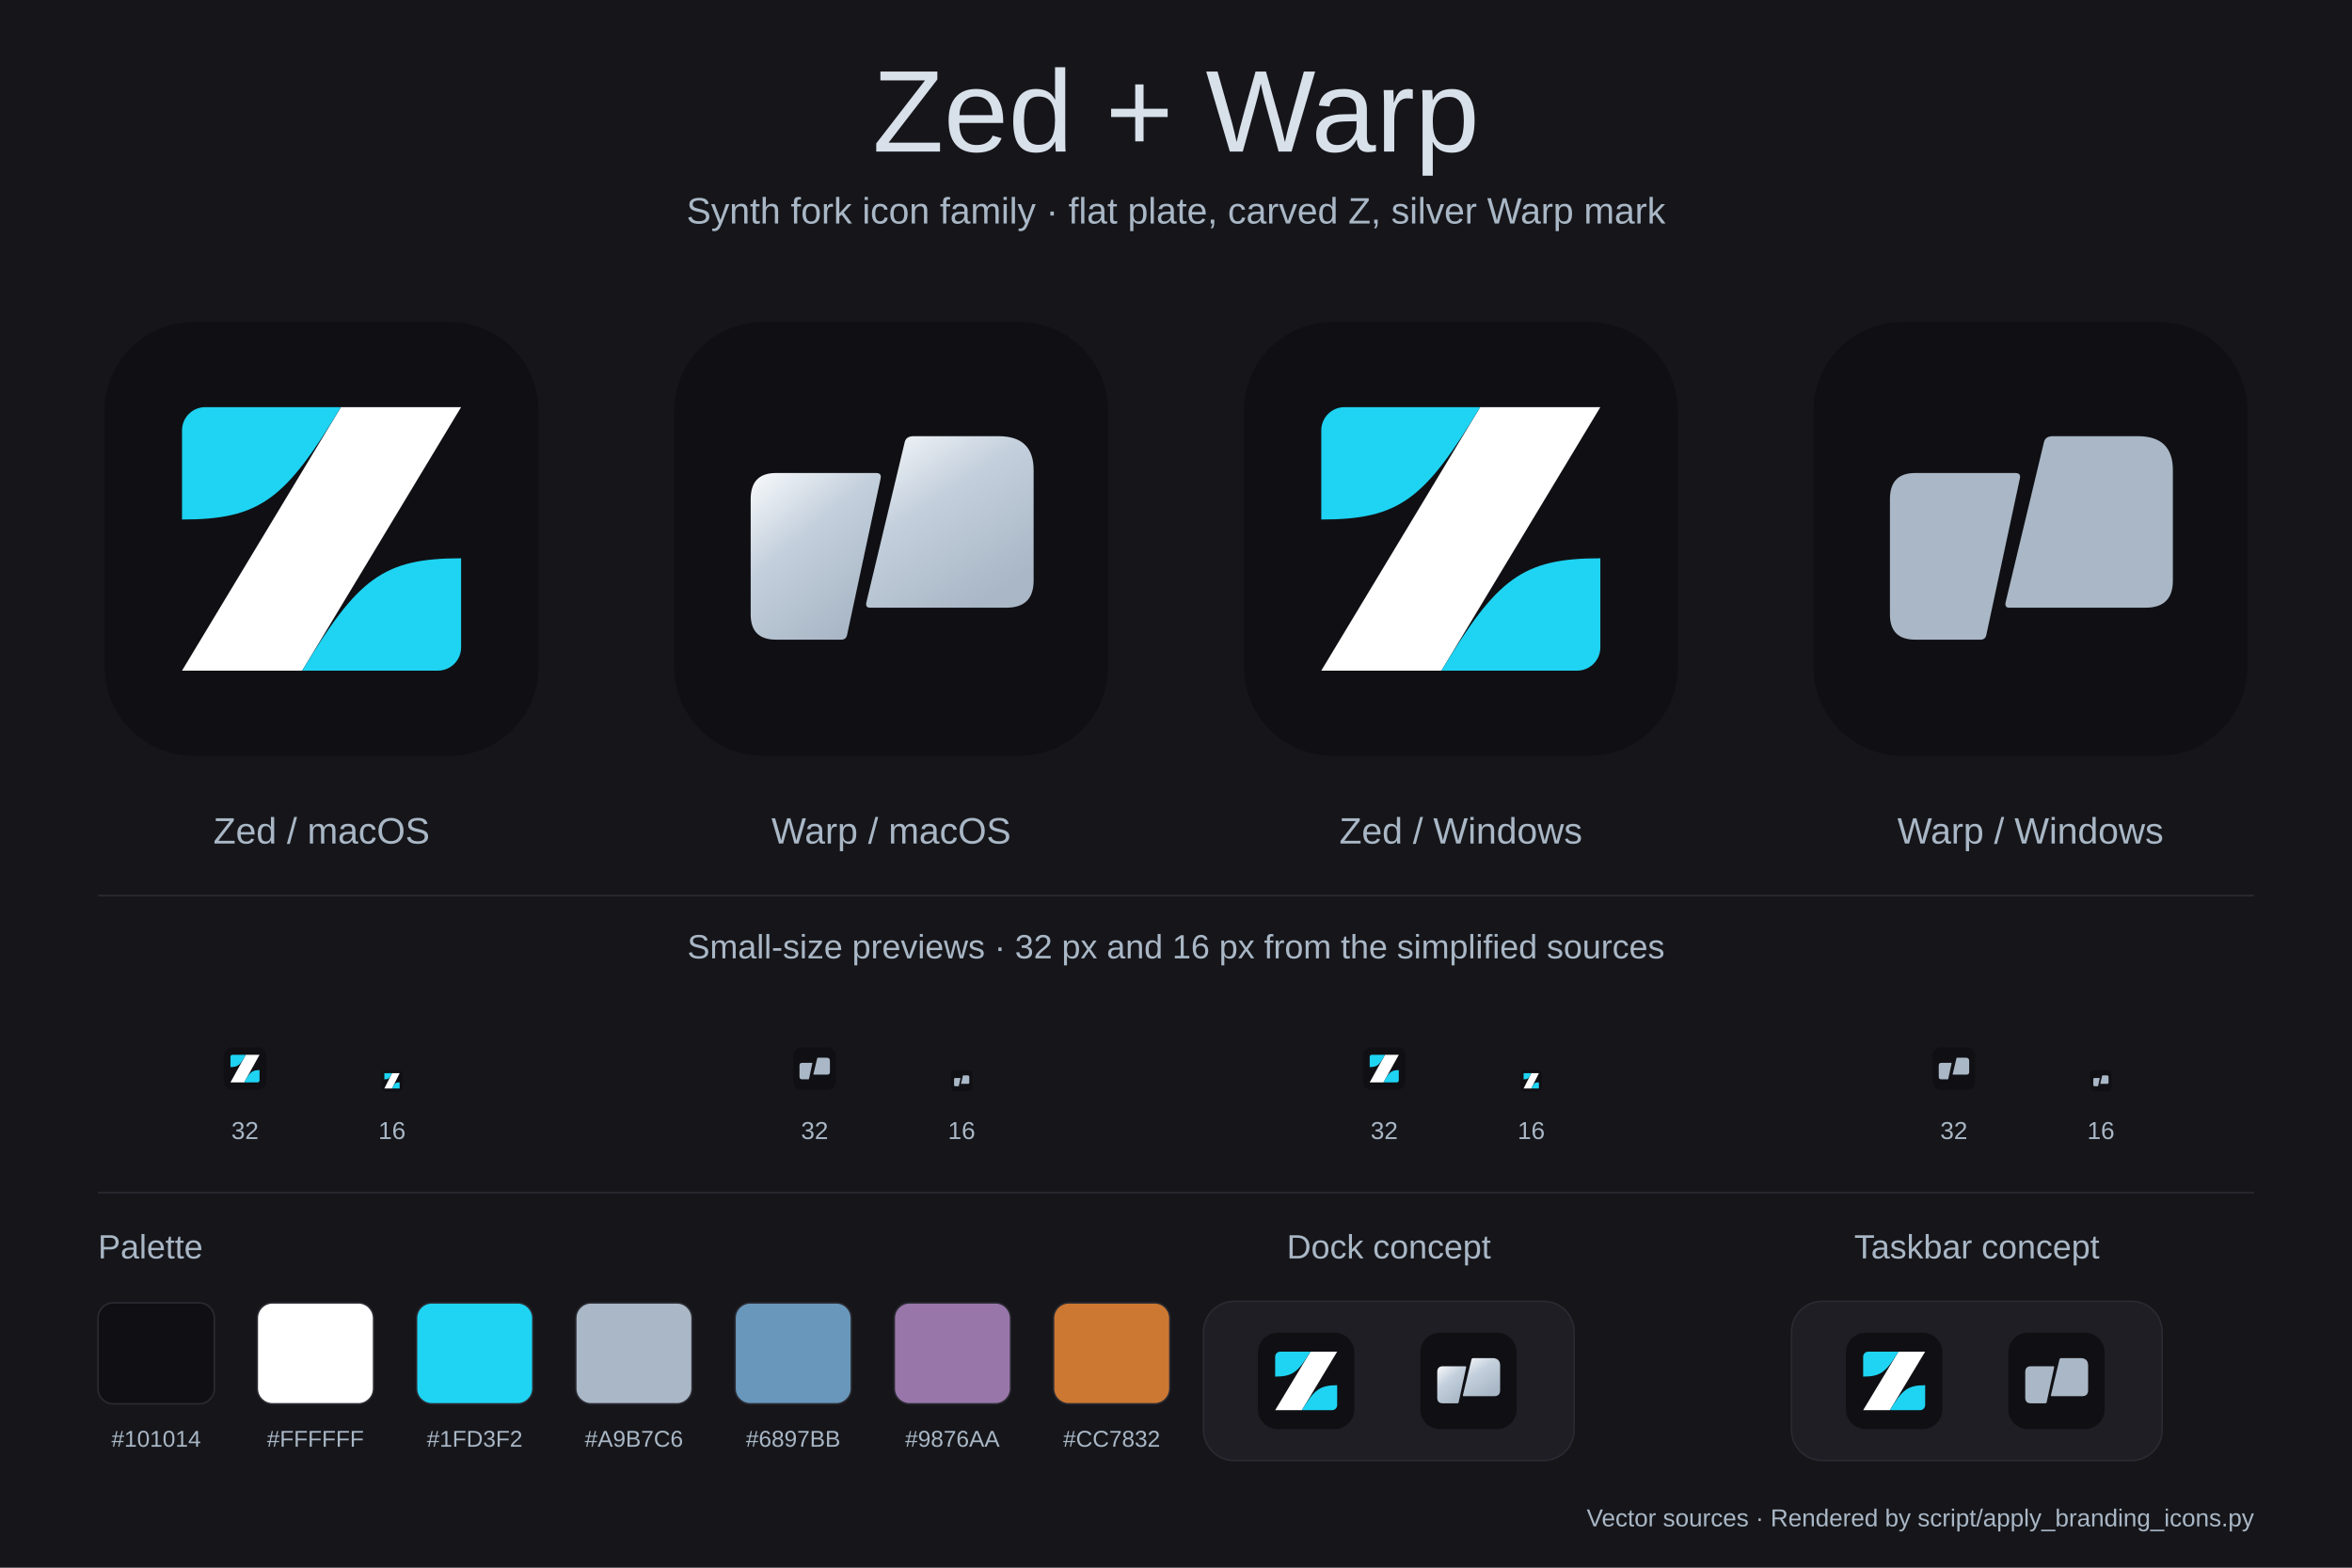
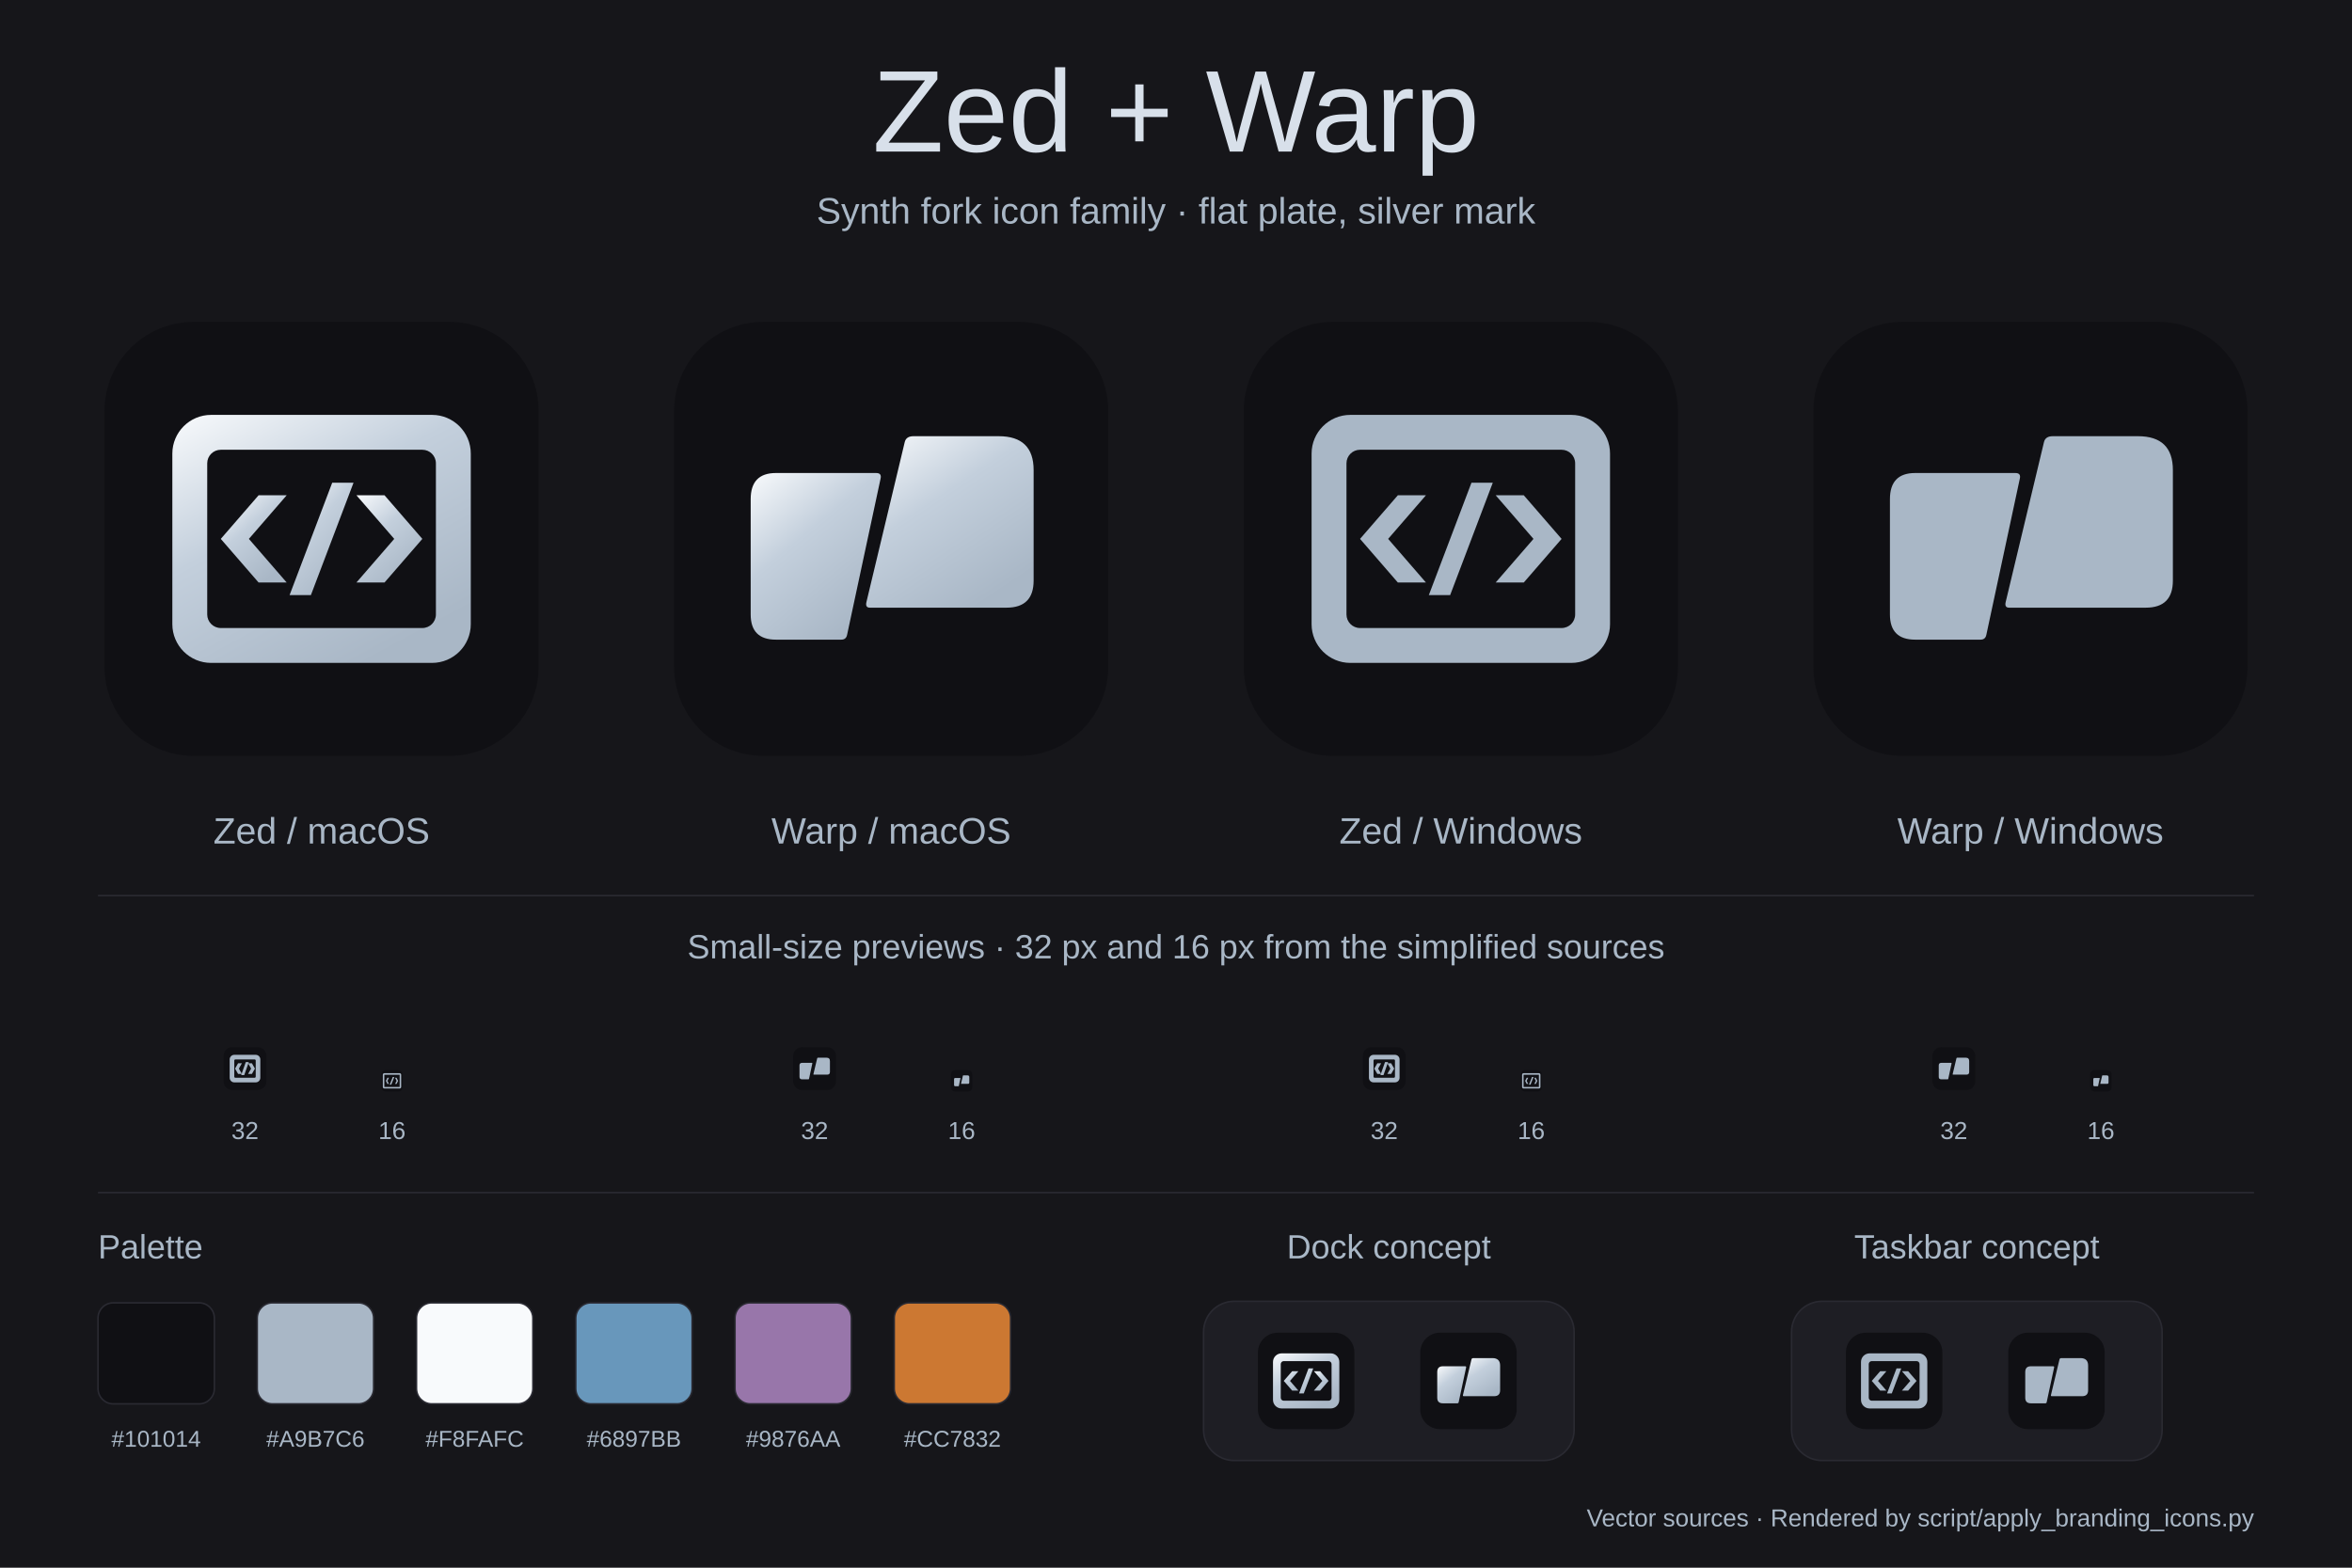
<svg xmlns="http://www.w3.org/2000/svg" width="1536" height="1024" viewBox="0 0 1536 1024">
  <rect width="1536" height="1024" fill="#16161A" />
  <text x="768" y="99" font-size="76" text-anchor="middle" font-family="Segoe UI, Arial, sans-serif" fill="#D8E0EA">Zed + Warp</text>
-   <text x="768" y="146" font-size="24" text-anchor="middle" font-family="Segoe UI, Arial, sans-serif" fill="#A9B7C6">Synth fork icon family · flat plate, carved Z, silver Warp mark</text>
+   <text x="768" y="146" font-size="24" text-anchor="middle" font-family="Segoe UI, Arial, sans-serif" fill="#A9B7C6">Synth fork icon family · flat plate, silver mark</text>
  <svg width="324" height="324" viewBox="0 0 1024 1024" role="img" x="48" y="190">
+     <defs>
+       <linearGradient id="hero-0-silver" x1="0" y1="0" x2="0.65" y2="1">
+         <stop stop-color="#F8FAFC" />
+         <stop offset="0.45" stop-color="#C3CFDC" />
+         <stop offset="1" stop-color="#A9B7C6" />
+       </linearGradient>
+     </defs>
    <g id="hero-0-foundation">
      <rect x="64" y="64" width="896" height="896" rx="184" fill="#101014" />
    </g>
-     <g id="hero-0-glyph" fill="#FFFFFF">
-       <path d="M 552,240 H 800 L 472,784 H 224 Z" />
-     </g>
-     <g id="hero-0-accent" fill="#1FD3F2">
-       <path d="M 272,240 L 552,240 C 437.2,430.4 385.28,472 224,472 L 224,288 A 48 48 0 0 1 272,240 Z" />
-       <path d="M 752,784 L 472,784 C 586.8,593.6 638.72,552 800,552 L 800,736 A 48 48 0 0 1 752,784 Z" />
+     <g id="hero-0-glyph" fill="url(#hero-0-silver)">
+       <path fill-rule="evenodd" d="M 284,256 H 740 A 80 80 0 0 1 820 336 V 688 A 80 80 0 0 1 740 768 H 284 A 80 80 0 0 1 204 688 V 336 A 80 80 0 0 1 284 256 Z M 304,328 H 720 A 28 28 0 0 1 748 356 V 668 A 28 28 0 0 1 720 696 H 304 A 28 28 0 0 1 276 668 V 356 A 28 28 0 0 1 304 328 Z" />
+       <path d="M 382,422 L 440,422 L 362,512 L 440,602 L 382,602 L 304,512 Z" />
+       <path d="M 642,602 L 584,602 L 662,512 L 584,422 L 642,422 L 720,512 Z" />
+       <path d="M 534,396 H 578 L 490,628 H 446 Z" />
    </g>
  </svg>
  <text x="210" y="551" font-size="24" text-anchor="middle" font-family="Segoe UI, Arial, sans-serif" fill="#A9B7C6">Zed / macOS</text>
  <svg width="324" height="324" viewBox="0 0 1024 1024" role="img" x="420" y="190">
    <defs>
      <linearGradient id="hero-1-silver" x1="0" y1="0" x2="0.65" y2="1">
        <stop stop-color="#F8FAFC" />
        <stop offset="0.45" stop-color="#C3CFDC" />
        <stop offset="1" stop-color="#A9B7C6" />
      </linearGradient>
    </defs>
    <g id="hero-1-foundation">
      <rect x="64" y="64" width="896" height="896" rx="184" fill="#101014" />
    </g>
    <g id="hero-1-glyph" fill="url(#hero-1-silver)">
      <path d="M 274,376 H 481 Q 493,376 490,388 L 421,710 Q 419,720 409,720 H 274 Q 222,720 222,668 V 430 Q 222,376 274,376 Z" />
      <path d="M 558,300 H 734 Q 806,300 806,370 V 598 Q 806,654 750,654 H 468 Q 458,654 461,642 L 540,312 Q 543,300 558,300 Z" />
    </g>
  </svg>
  <text x="582" y="551" font-size="24" text-anchor="middle" font-family="Segoe UI, Arial, sans-serif" fill="#A9B7C6">Warp / macOS</text>
  <svg width="324" height="324" viewBox="0 0 1024 1024" role="img" x="792" y="190">
    <g id="hero-2-foundation">
      <rect x="64" y="64" width="896" height="896" rx="184" fill="#101014" />
    </g>
-     <g id="hero-2-glyph" fill="#FFFFFF">
-       <path d="M 552,240 H 800 L 472,784 H 224 Z" />
-     </g>
-     <g id="hero-2-accent" fill="#1FD3F2">
-       <path d="M 272,240 L 552,240 C 437.2,430.4 385.28,472 224,472 L 224,288 A 48 48 0 0 1 272,240 Z" />
-       <path d="M 752,784 L 472,784 C 586.8,593.6 638.72,552 800,552 L 800,736 A 48 48 0 0 1 752,784 Z" />
+     <g id="hero-2-glyph" fill="#A9B7C6">
+       <path fill-rule="evenodd" d="M 284,256 H 740 A 80 80 0 0 1 820 336 V 688 A 80 80 0 0 1 740 768 H 284 A 80 80 0 0 1 204 688 V 336 A 80 80 0 0 1 284 256 Z M 304,328 H 720 A 28 28 0 0 1 748 356 V 668 A 28 28 0 0 1 720 696 H 304 A 28 28 0 0 1 276 668 V 356 A 28 28 0 0 1 304 328 Z" />
+       <path d="M 382,422 L 440,422 L 362,512 L 440,602 L 382,602 L 304,512 Z" />
+       <path d="M 642,602 L 584,602 L 662,512 L 584,422 L 642,422 L 720,512 Z" />
+       <path d="M 534,396 H 578 L 490,628 H 446 Z" />
    </g>
  </svg>
  <text x="954" y="551" font-size="24" text-anchor="middle" font-family="Segoe UI, Arial, sans-serif" fill="#A9B7C6">Zed / Windows</text>
  <svg width="324" height="324" viewBox="0 0 1024 1024" role="img" x="1164" y="190">
    <g id="hero-3-foundation">
      <rect x="64" y="64" width="896" height="896" rx="184" fill="#101014" />
    </g>
    <g id="hero-3-glyph" fill="#A9B7C6">
      <path d="M 274,376 H 481 Q 493,376 490,388 L 421,710 Q 419,720 409,720 H 274 Q 222,720 222,668 V 430 Q 222,376 274,376 Z" />
      <path d="M 558,300 H 734 Q 806,300 806,370 V 598 Q 806,654 750,654 H 468 Q 458,654 461,642 L 540,312 Q 543,300 558,300 Z" />
    </g>
  </svg>
  <text x="1326" y="551" font-size="24" text-anchor="middle" font-family="Segoe UI, Arial, sans-serif" fill="#A9B7C6">Warp / Windows</text>
  <path d="M 64 585 H 1472" stroke="#2A2A32" fill="none" />
  <text x="768" y="626" font-size="22" text-anchor="middle" font-family="Segoe UI, Arial, sans-serif" fill="#A9B7C6">Small-size previews · 32 px and 16 px from the simplified sources</text>
  <svg width="32" height="32" viewBox="0 0 1024 1024" role="img" x="144" y="682">
    <g id="small-0-32-foundation">
      <rect x="64" y="64" width="896" height="896" rx="184" fill="#101014" />
    </g>
-     <g id="small-0-32-glyph" fill="#FFFFFF">
-       <path d="M 528,224 H 816 L 496,800 H 208 Z" />
-     </g>
-     <g id="small-0-32-accent" fill="#1FD3F2">
-       <path d="M 248,224 L 528,224 C 416,425.6 378.24,480 208,480 L 208,264 A 40 40 0 0 1 248,224 Z" />
-       <path d="M 776,800 L 496,800 C 608,598.4 645.76,544 816,544 L 816,760 A 40 40 0 0 1 776,800 Z" />
+     <g id="small-0-32-glyph" fill="#A9B7C6">
+       <path fill-rule="evenodd" d="M 288,224 H 736 A 96 96 0 0 1 832 320 V 704 A 96 96 0 0 1 736 800 H 288 A 96 96 0 0 1 192 704 V 320 A 96 96 0 0 1 288 224 Z M 312,320 H 712 A 24 24 0 0 1 736 344 V 680 A 24 24 0 0 1 712 704 H 312 A 24 24 0 0 1 288 680 V 344 A 24 24 0 0 1 312 320 Z" />
+       <path d="M 368,400 L 448,400 L 384,512 L 448,624 L 368,624 L 304,512 Z" />
+       <path d="M 656,624 L 576,624 L 640,512 L 576,400 L 656,400 L 720,512 Z" />
+       <path d="M 528,376 H 592 L 496,648 H 432 Z" />
    </g>
  </svg>
  <text x="160.0" y="744" font-size="16" text-anchor="middle" font-family="Segoe UI, Arial, sans-serif" fill="#A9B7C6">32</text>
  <svg width="16" height="16" viewBox="0 0 1024 1024" role="img" x="248" y="698">
    <g id="small-0-16-foundation">
      <rect x="64" y="64" width="896" height="896" rx="184" fill="#101014" />
    </g>
-     <g id="small-0-16-glyph" fill="#FFFFFF">
-       <path d="M 512,192 H 832 L 512,832 H 192 Z" />
-     </g>
-     <g id="small-0-16-accent" fill="#1FD3F2">
-       <path d="M 192,192 L 512,192 C 400,416 371.2,448 192,448 L 192,192 A 0 0 0 0 1 192,192 Z" />
-       <path d="M 832,832 L 512,832 C 624,608 652.8,576 832,576 L 832,832 A 0 0 0 0 1 832,832 Z" />
+     <g id="small-0-16-glyph" fill="#A9B7C6">
+       <path fill-rule="evenodd" d="M 192,192 H 832 A 64 64 0 0 1 896 256 V 768 A 64 64 0 0 1 832 832 H 192 A 64 64 0 0 1 128 768 V 256 A 64 64 0 0 1 192 192 Z M 192,256 H 832 A 0 0 0 0 1 832 256 V 768 A 0 0 0 0 1 832 768 H 192 A 0 0 0 0 1 192 768 V 256 A 0 0 0 0 1 192 256 Z" />
+       <path d="M 320,384 L 384,384 L 320,512 L 384,640 L 320,640 L 256,512 Z" />
+       <path d="M 704,640 L 640,640 L 704,512 L 640,384 L 704,384 L 768,512 Z" />
+       <path d="M 544,352 H 608 L 480,672 H 416 Z" />
    </g>
  </svg>
  <text x="256.0" y="744" font-size="16" text-anchor="middle" font-family="Segoe UI, Arial, sans-serif" fill="#A9B7C6">16</text>
  <svg width="32" height="32" viewBox="0 0 1024 1024" role="img" x="516" y="682">
    <g id="small-1-32-glyph-plate">
      <rect x="64" y="64" width="896" height="896" rx="184" fill="#101014" />
    </g>
    <g id="small-1-32-glyph" fill="#A9B7C6">
      <g transform="translate(-26 16)">
        <path d="M 274,376 H 481 Q 493,376 490,388 L 421,710 Q 419,720 409,720 H 274 Q 222,720 222,668 V 430 Q 222,376 274,376 Z" />
      </g>
      <g transform="translate(26 -16)">
        <path d="M 558,300 H 734 Q 806,300 806,370 V 598 Q 806,654 750,654 H 468 Q 458,654 461,642 L 540,312 Q 543,300 558,300 Z" />
      </g>
    </g>
  </svg>
  <text x="532.0" y="744" font-size="16" text-anchor="middle" font-family="Segoe UI, Arial, sans-serif" fill="#A9B7C6">32</text>
  <svg width="16" height="16" viewBox="0 0 1024 1024" role="img" x="620" y="698">
    <g id="small-1-16-glyph-plate">
      <rect x="64" y="64" width="896" height="896" rx="184" fill="#101014" />
    </g>
    <g id="small-1-16-glyph" fill="#A9B7C6">
      <g transform="translate(-26 16)">
        <path d="M 274,376 H 481 Q 493,376 490,388 L 421,710 Q 419,720 409,720 H 274 Q 222,720 222,668 V 430 Q 222,376 274,376 Z" />
      </g>
      <g transform="translate(26 -16)">
        <path d="M 558,300 H 734 Q 806,300 806,370 V 598 Q 806,654 750,654 H 468 Q 458,654 461,642 L 540,312 Q 543,300 558,300 Z" />
      </g>
    </g>
  </svg>
  <text x="628.0" y="744" font-size="16" text-anchor="middle" font-family="Segoe UI, Arial, sans-serif" fill="#A9B7C6">16</text>
  <svg width="32" height="32" viewBox="0 0 1024 1024" role="img" x="888" y="682">
    <g id="small-2-32-foundation">
      <rect x="64" y="64" width="896" height="896" rx="184" fill="#101014" />
    </g>
-     <g id="small-2-32-glyph" fill="#FFFFFF">
-       <path d="M 528,224 H 816 L 496,800 H 208 Z" />
-     </g>
-     <g id="small-2-32-accent" fill="#1FD3F2">
-       <path d="M 248,224 L 528,224 C 416,425.6 378.24,480 208,480 L 208,264 A 40 40 0 0 1 248,224 Z" />
-       <path d="M 776,800 L 496,800 C 608,598.4 645.76,544 816,544 L 816,760 A 40 40 0 0 1 776,800 Z" />
+     <g id="small-2-32-glyph" fill="#A9B7C6">
+       <path fill-rule="evenodd" d="M 288,224 H 736 A 96 96 0 0 1 832 320 V 704 A 96 96 0 0 1 736 800 H 288 A 96 96 0 0 1 192 704 V 320 A 96 96 0 0 1 288 224 Z M 312,320 H 712 A 24 24 0 0 1 736 344 V 680 A 24 24 0 0 1 712 704 H 312 A 24 24 0 0 1 288 680 V 344 A 24 24 0 0 1 312 320 Z" />
+       <path d="M 368,400 L 448,400 L 384,512 L 448,624 L 368,624 L 304,512 Z" />
+       <path d="M 656,624 L 576,624 L 640,512 L 576,400 L 656,400 L 720,512 Z" />
+       <path d="M 528,376 H 592 L 496,648 H 432 Z" />
    </g>
  </svg>
  <text x="904.0" y="744" font-size="16" text-anchor="middle" font-family="Segoe UI, Arial, sans-serif" fill="#A9B7C6">32</text>
  <svg width="16" height="16" viewBox="0 0 1024 1024" role="img" x="992" y="698">
    <g id="small-2-16-foundation">
      <rect x="64" y="64" width="896" height="896" rx="184" fill="#101014" />
    </g>
-     <g id="small-2-16-glyph" fill="#FFFFFF">
-       <path d="M 512,192 H 832 L 512,832 H 192 Z" />
-     </g>
-     <g id="small-2-16-accent" fill="#1FD3F2">
-       <path d="M 192,192 L 512,192 C 400,416 371.2,448 192,448 L 192,192 A 0 0 0 0 1 192,192 Z" />
-       <path d="M 832,832 L 512,832 C 624,608 652.8,576 832,576 L 832,832 A 0 0 0 0 1 832,832 Z" />
+     <g id="small-2-16-glyph" fill="#A9B7C6">
+       <path fill-rule="evenodd" d="M 192,192 H 832 A 64 64 0 0 1 896 256 V 768 A 64 64 0 0 1 832 832 H 192 A 64 64 0 0 1 128 768 V 256 A 64 64 0 0 1 192 192 Z M 192,256 H 832 A 0 0 0 0 1 832 256 V 768 A 0 0 0 0 1 832 768 H 192 A 0 0 0 0 1 192 768 V 256 A 0 0 0 0 1 192 256 Z" />
+       <path d="M 320,384 L 384,384 L 320,512 L 384,640 L 320,640 L 256,512 Z" />
+       <path d="M 704,640 L 640,640 L 704,512 L 640,384 L 704,384 L 768,512 Z" />
+       <path d="M 544,352 H 608 L 480,672 H 416 Z" />
    </g>
  </svg>
  <text x="1000.0" y="744" font-size="16" text-anchor="middle" font-family="Segoe UI, Arial, sans-serif" fill="#A9B7C6">16</text>
  <svg width="32" height="32" viewBox="0 0 1024 1024" role="img" x="1260" y="682">
    <g id="small-3-32-glyph-plate">
      <rect x="64" y="64" width="896" height="896" rx="184" fill="#101014" />
    </g>
    <g id="small-3-32-glyph" fill="#A9B7C6">
      <g transform="translate(-26 16)">
        <path d="M 274,376 H 481 Q 493,376 490,388 L 421,710 Q 419,720 409,720 H 274 Q 222,720 222,668 V 430 Q 222,376 274,376 Z" />
      </g>
      <g transform="translate(26 -16)">
        <path d="M 558,300 H 734 Q 806,300 806,370 V 598 Q 806,654 750,654 H 468 Q 458,654 461,642 L 540,312 Q 543,300 558,300 Z" />
      </g>
    </g>
  </svg>
  <text x="1276.0" y="744" font-size="16" text-anchor="middle" font-family="Segoe UI, Arial, sans-serif" fill="#A9B7C6">32</text>
  <svg width="16" height="16" viewBox="0 0 1024 1024" role="img" x="1364" y="698">
    <g id="small-3-16-glyph-plate">
      <rect x="64" y="64" width="896" height="896" rx="184" fill="#101014" />
    </g>
    <g id="small-3-16-glyph" fill="#A9B7C6">
      <g transform="translate(-26 16)">
        <path d="M 274,376 H 481 Q 493,376 490,388 L 421,710 Q 419,720 409,720 H 274 Q 222,720 222,668 V 430 Q 222,376 274,376 Z" />
      </g>
      <g transform="translate(26 -16)">
        <path d="M 558,300 H 734 Q 806,300 806,370 V 598 Q 806,654 750,654 H 468 Q 458,654 461,642 L 540,312 Q 543,300 558,300 Z" />
      </g>
    </g>
  </svg>
  <text x="1372.0" y="744" font-size="16" text-anchor="middle" font-family="Segoe UI, Arial, sans-serif" fill="#A9B7C6">16</text>
  <path d="M 64 779 H 1472" stroke="#2A2A32" fill="none" />
  <text x="64" y="822" font-size="22" text-anchor="start" font-family="Segoe UI, Arial, sans-serif" fill="#A9B7C6">Palette</text>
  <rect x="64" y="851" width="76" height="66" rx="10" fill="#101014" stroke="#2A2A32" />
  <text x="102" y="945" font-size="15" text-anchor="middle" font-family="Segoe UI, Arial, sans-serif" fill="#A9B7C6">#101014</text>
-   <rect x="168" y="851" width="76" height="66" rx="10" fill="#FFFFFF" stroke="#2A2A32" />
-   <text x="206" y="945" font-size="15" text-anchor="middle" font-family="Segoe UI, Arial, sans-serif" fill="#A9B7C6">#FFFFFF</text>
-   <rect x="272" y="851" width="76" height="66" rx="10" fill="#1FD3F2" stroke="#2A2A32" />
-   <text x="310" y="945" font-size="15" text-anchor="middle" font-family="Segoe UI, Arial, sans-serif" fill="#A9B7C6">#1FD3F2</text>
-   <rect x="376" y="851" width="76" height="66" rx="10" fill="#A9B7C6" stroke="#2A2A32" />
-   <text x="414" y="945" font-size="15" text-anchor="middle" font-family="Segoe UI, Arial, sans-serif" fill="#A9B7C6">#A9B7C6</text>
-   <rect x="480" y="851" width="76" height="66" rx="10" fill="#6897BB" stroke="#2A2A32" />
-   <text x="518" y="945" font-size="15" text-anchor="middle" font-family="Segoe UI, Arial, sans-serif" fill="#A9B7C6">#6897BB</text>
-   <rect x="584" y="851" width="76" height="66" rx="10" fill="#9876AA" stroke="#2A2A32" />
-   <text x="622" y="945" font-size="15" text-anchor="middle" font-family="Segoe UI, Arial, sans-serif" fill="#A9B7C6">#9876AA</text>
-   <rect x="688" y="851" width="76" height="66" rx="10" fill="#CC7832" stroke="#2A2A32" />
-   <text x="726" y="945" font-size="15" text-anchor="middle" font-family="Segoe UI, Arial, sans-serif" fill="#A9B7C6">#CC7832</text>
+   <rect x="168" y="851" width="76" height="66" rx="10" fill="#A9B7C6" stroke="#2A2A32" />
+   <text x="206" y="945" font-size="15" text-anchor="middle" font-family="Segoe UI, Arial, sans-serif" fill="#A9B7C6">#A9B7C6</text>
+   <rect x="272" y="851" width="76" height="66" rx="10" fill="#F8FAFC" stroke="#2A2A32" />
+   <text x="310" y="945" font-size="15" text-anchor="middle" font-family="Segoe UI, Arial, sans-serif" fill="#A9B7C6">#F8FAFC</text>
+   <rect x="376" y="851" width="76" height="66" rx="10" fill="#6897BB" stroke="#2A2A32" />
+   <text x="414" y="945" font-size="15" text-anchor="middle" font-family="Segoe UI, Arial, sans-serif" fill="#A9B7C6">#6897BB</text>
+   <rect x="480" y="851" width="76" height="66" rx="10" fill="#9876AA" stroke="#2A2A32" />
+   <text x="518" y="945" font-size="15" text-anchor="middle" font-family="Segoe UI, Arial, sans-serif" fill="#A9B7C6">#9876AA</text>
+   <rect x="584" y="851" width="76" height="66" rx="10" fill="#CC7832" stroke="#2A2A32" />
+   <text x="622" y="945" font-size="15" text-anchor="middle" font-family="Segoe UI, Arial, sans-serif" fill="#A9B7C6">#CC7832</text>
  <text x="907" y="822" font-size="22" text-anchor="middle" font-family="Segoe UI, Arial, sans-serif" fill="#A9B7C6">Dock concept</text>
  <rect x="786" y="850" width="242" height="104" rx="20" fill="#1E1E24" stroke="#2A2A32" />
  <svg width="72" height="72" viewBox="0 0 1024 1024" role="img" x="817" y="866">
+     <defs>
+       <linearGradient id="context-0-0-silver" x1="0" y1="0" x2="0.65" y2="1">
+         <stop stop-color="#F8FAFC" />
+         <stop offset="0.45" stop-color="#C3CFDC" />
+         <stop offset="1" stop-color="#A9B7C6" />
+       </linearGradient>
+     </defs>
    <g id="context-0-0-foundation">
      <rect x="64" y="64" width="896" height="896" rx="184" fill="#101014" />
    </g>
-     <g id="context-0-0-glyph" fill="#FFFFFF">
-       <path d="M 552,240 H 800 L 472,784 H 224 Z" />
-     </g>
-     <g id="context-0-0-accent" fill="#1FD3F2">
-       <path d="M 272,240 L 552,240 C 437.2,430.4 385.28,472 224,472 L 224,288 A 48 48 0 0 1 272,240 Z" />
-       <path d="M 752,784 L 472,784 C 586.8,593.6 638.72,552 800,552 L 800,736 A 48 48 0 0 1 752,784 Z" />
+     <g id="context-0-0-glyph" fill="url(#context-0-0-silver)">
+       <path fill-rule="evenodd" d="M 284,256 H 740 A 80 80 0 0 1 820 336 V 688 A 80 80 0 0 1 740 768 H 284 A 80 80 0 0 1 204 688 V 336 A 80 80 0 0 1 284 256 Z M 304,328 H 720 A 28 28 0 0 1 748 356 V 668 A 28 28 0 0 1 720 696 H 304 A 28 28 0 0 1 276 668 V 356 A 28 28 0 0 1 304 328 Z" />
+       <path d="M 382,422 L 440,422 L 362,512 L 440,602 L 382,602 L 304,512 Z" />
+       <path d="M 642,602 L 584,602 L 662,512 L 584,422 L 642,422 L 720,512 Z" />
+       <path d="M 534,396 H 578 L 490,628 H 446 Z" />
    </g>
  </svg>
  <svg width="72" height="72" viewBox="0 0 1024 1024" role="img" x="923" y="866">
    <defs>
      <linearGradient id="context-0-1-silver" x1="0" y1="0" x2="0.65" y2="1">
        <stop stop-color="#F8FAFC" />
        <stop offset="0.45" stop-color="#C3CFDC" />
        <stop offset="1" stop-color="#A9B7C6" />
      </linearGradient>
    </defs>
    <g id="context-0-1-foundation">
      <rect x="64" y="64" width="896" height="896" rx="184" fill="#101014" />
    </g>
    <g id="context-0-1-glyph" fill="url(#context-0-1-silver)">
      <path d="M 274,376 H 481 Q 493,376 490,388 L 421,710 Q 419,720 409,720 H 274 Q 222,720 222,668 V 430 Q 222,376 274,376 Z" />
      <path d="M 558,300 H 734 Q 806,300 806,370 V 598 Q 806,654 750,654 H 468 Q 458,654 461,642 L 540,312 Q 543,300 558,300 Z" />
    </g>
  </svg>
  <text x="1291" y="822" font-size="22" text-anchor="middle" font-family="Segoe UI, Arial, sans-serif" fill="#A9B7C6">Taskbar concept</text>
  <rect x="1170" y="850" width="242" height="104" rx="20" fill="#1E1E24" stroke="#2A2A32" />
  <svg width="72" height="72" viewBox="0 0 1024 1024" role="img" x="1201" y="866">
    <g id="context-2-0-foundation">
      <rect x="64" y="64" width="896" height="896" rx="184" fill="#101014" />
    </g>
-     <g id="context-2-0-glyph" fill="#FFFFFF">
-       <path d="M 552,240 H 800 L 472,784 H 224 Z" />
-     </g>
-     <g id="context-2-0-accent" fill="#1FD3F2">
-       <path d="M 272,240 L 552,240 C 437.2,430.4 385.28,472 224,472 L 224,288 A 48 48 0 0 1 272,240 Z" />
-       <path d="M 752,784 L 472,784 C 586.8,593.6 638.72,552 800,552 L 800,736 A 48 48 0 0 1 752,784 Z" />
+     <g id="context-2-0-glyph" fill="#A9B7C6">
+       <path fill-rule="evenodd" d="M 284,256 H 740 A 80 80 0 0 1 820 336 V 688 A 80 80 0 0 1 740 768 H 284 A 80 80 0 0 1 204 688 V 336 A 80 80 0 0 1 284 256 Z M 304,328 H 720 A 28 28 0 0 1 748 356 V 668 A 28 28 0 0 1 720 696 H 304 A 28 28 0 0 1 276 668 V 356 A 28 28 0 0 1 304 328 Z" />
+       <path d="M 382,422 L 440,422 L 362,512 L 440,602 L 382,602 L 304,512 Z" />
+       <path d="M 642,602 L 584,602 L 662,512 L 584,422 L 642,422 L 720,512 Z" />
+       <path d="M 534,396 H 578 L 490,628 H 446 Z" />
    </g>
  </svg>
  <svg width="72" height="72" viewBox="0 0 1024 1024" role="img" x="1307" y="866">
    <g id="context-2-1-foundation">
      <rect x="64" y="64" width="896" height="896" rx="184" fill="#101014" />
    </g>
    <g id="context-2-1-glyph" fill="#A9B7C6">
      <path d="M 274,376 H 481 Q 493,376 490,388 L 421,710 Q 419,720 409,720 H 274 Q 222,720 222,668 V 430 Q 222,376 274,376 Z" />
      <path d="M 558,300 H 734 Q 806,300 806,370 V 598 Q 806,654 750,654 H 468 Q 458,654 461,642 L 540,312 Q 543,300 558,300 Z" />
    </g>
  </svg>
  <text x="1472" y="997" font-size="16" text-anchor="end" font-family="Segoe UI, Arial, sans-serif" fill="#A9B7C6">Vector sources · Rendered by script/apply_branding_icons.py</text>
</svg>
